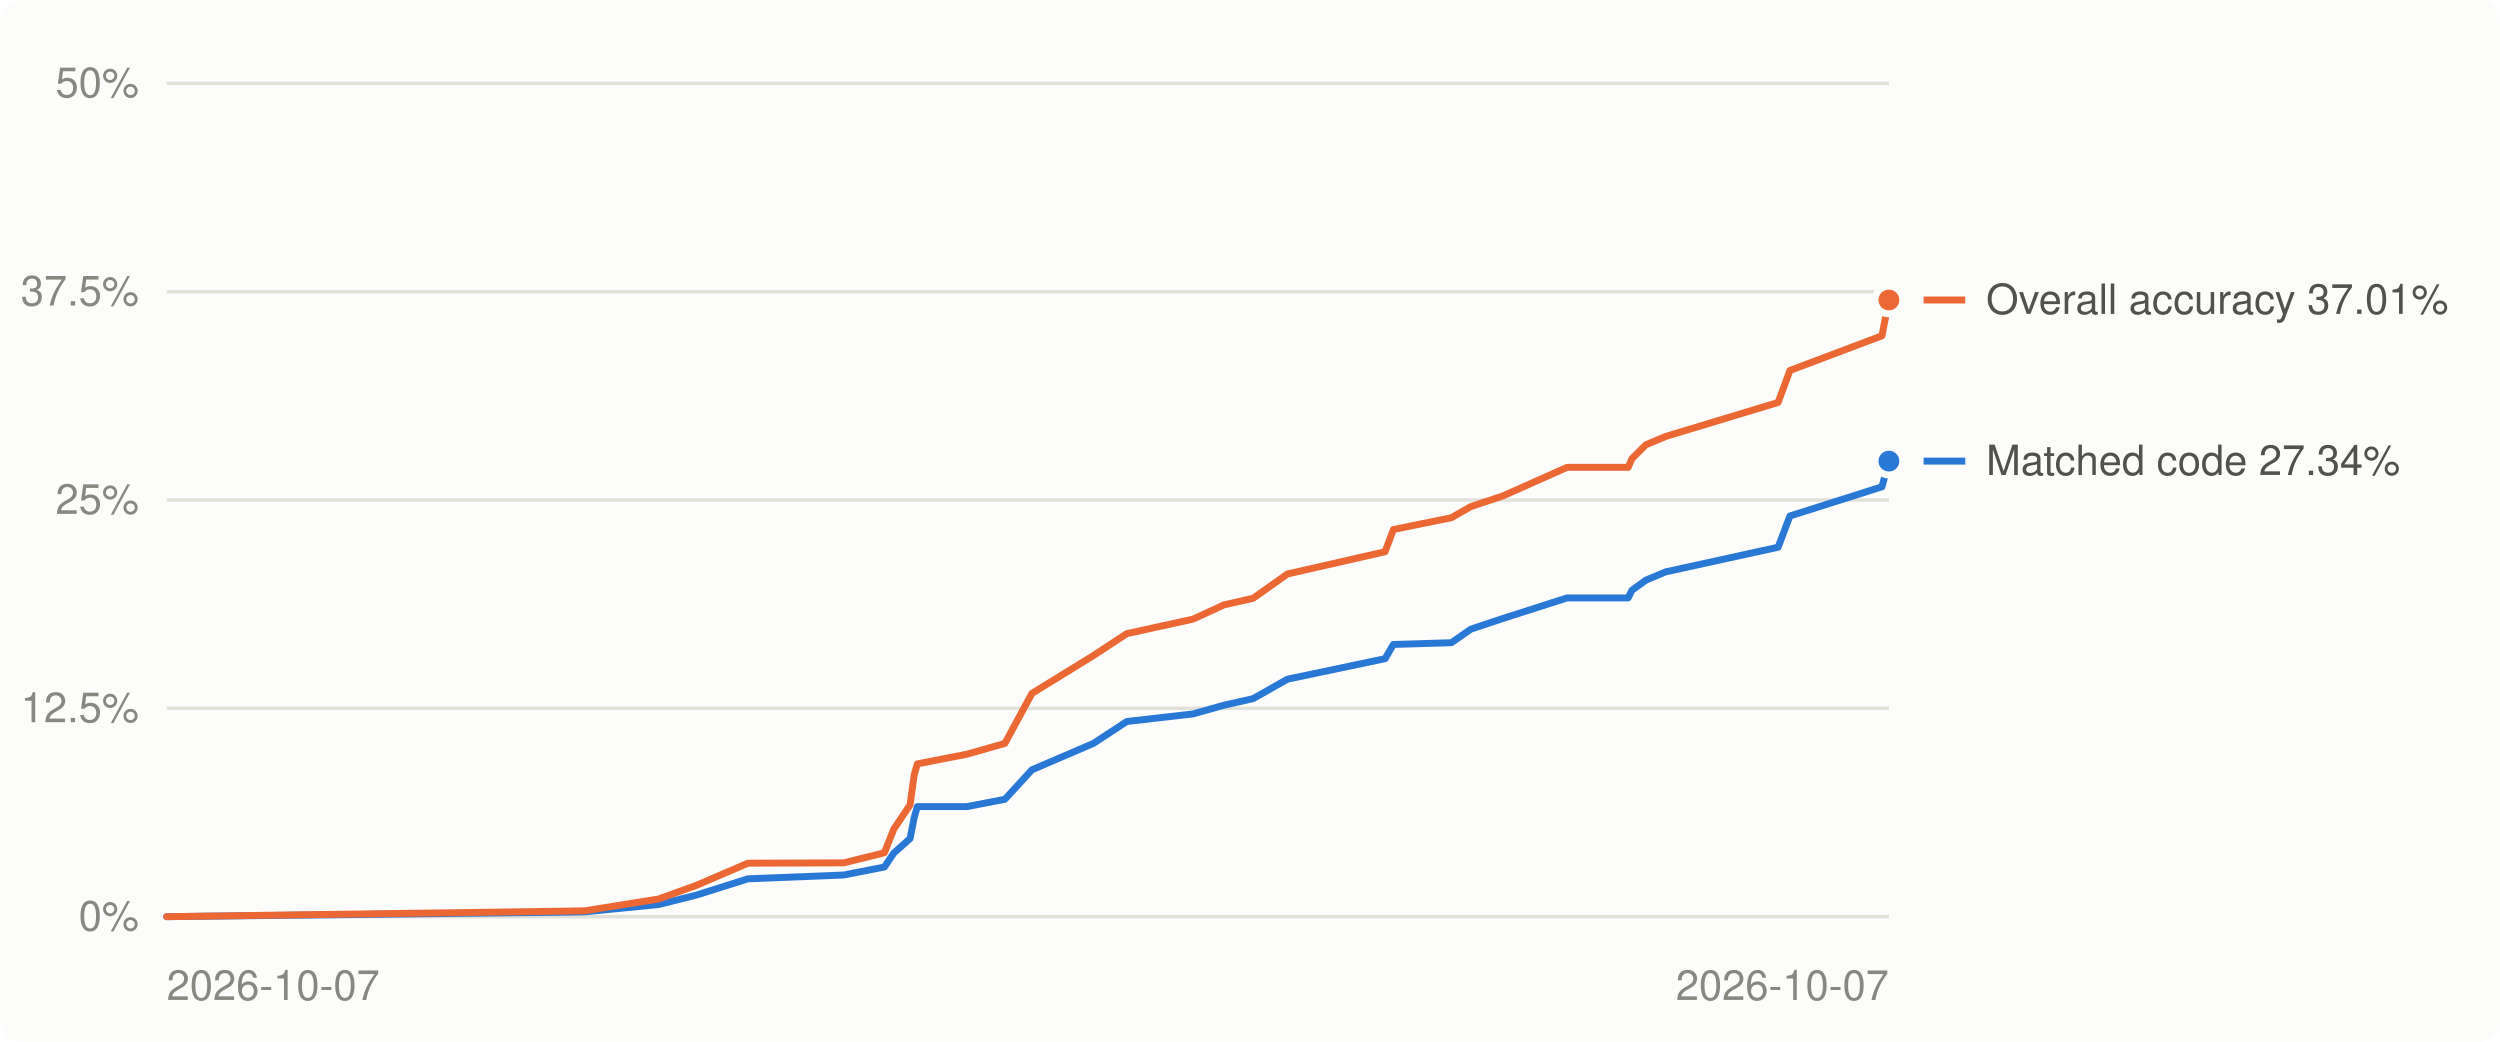
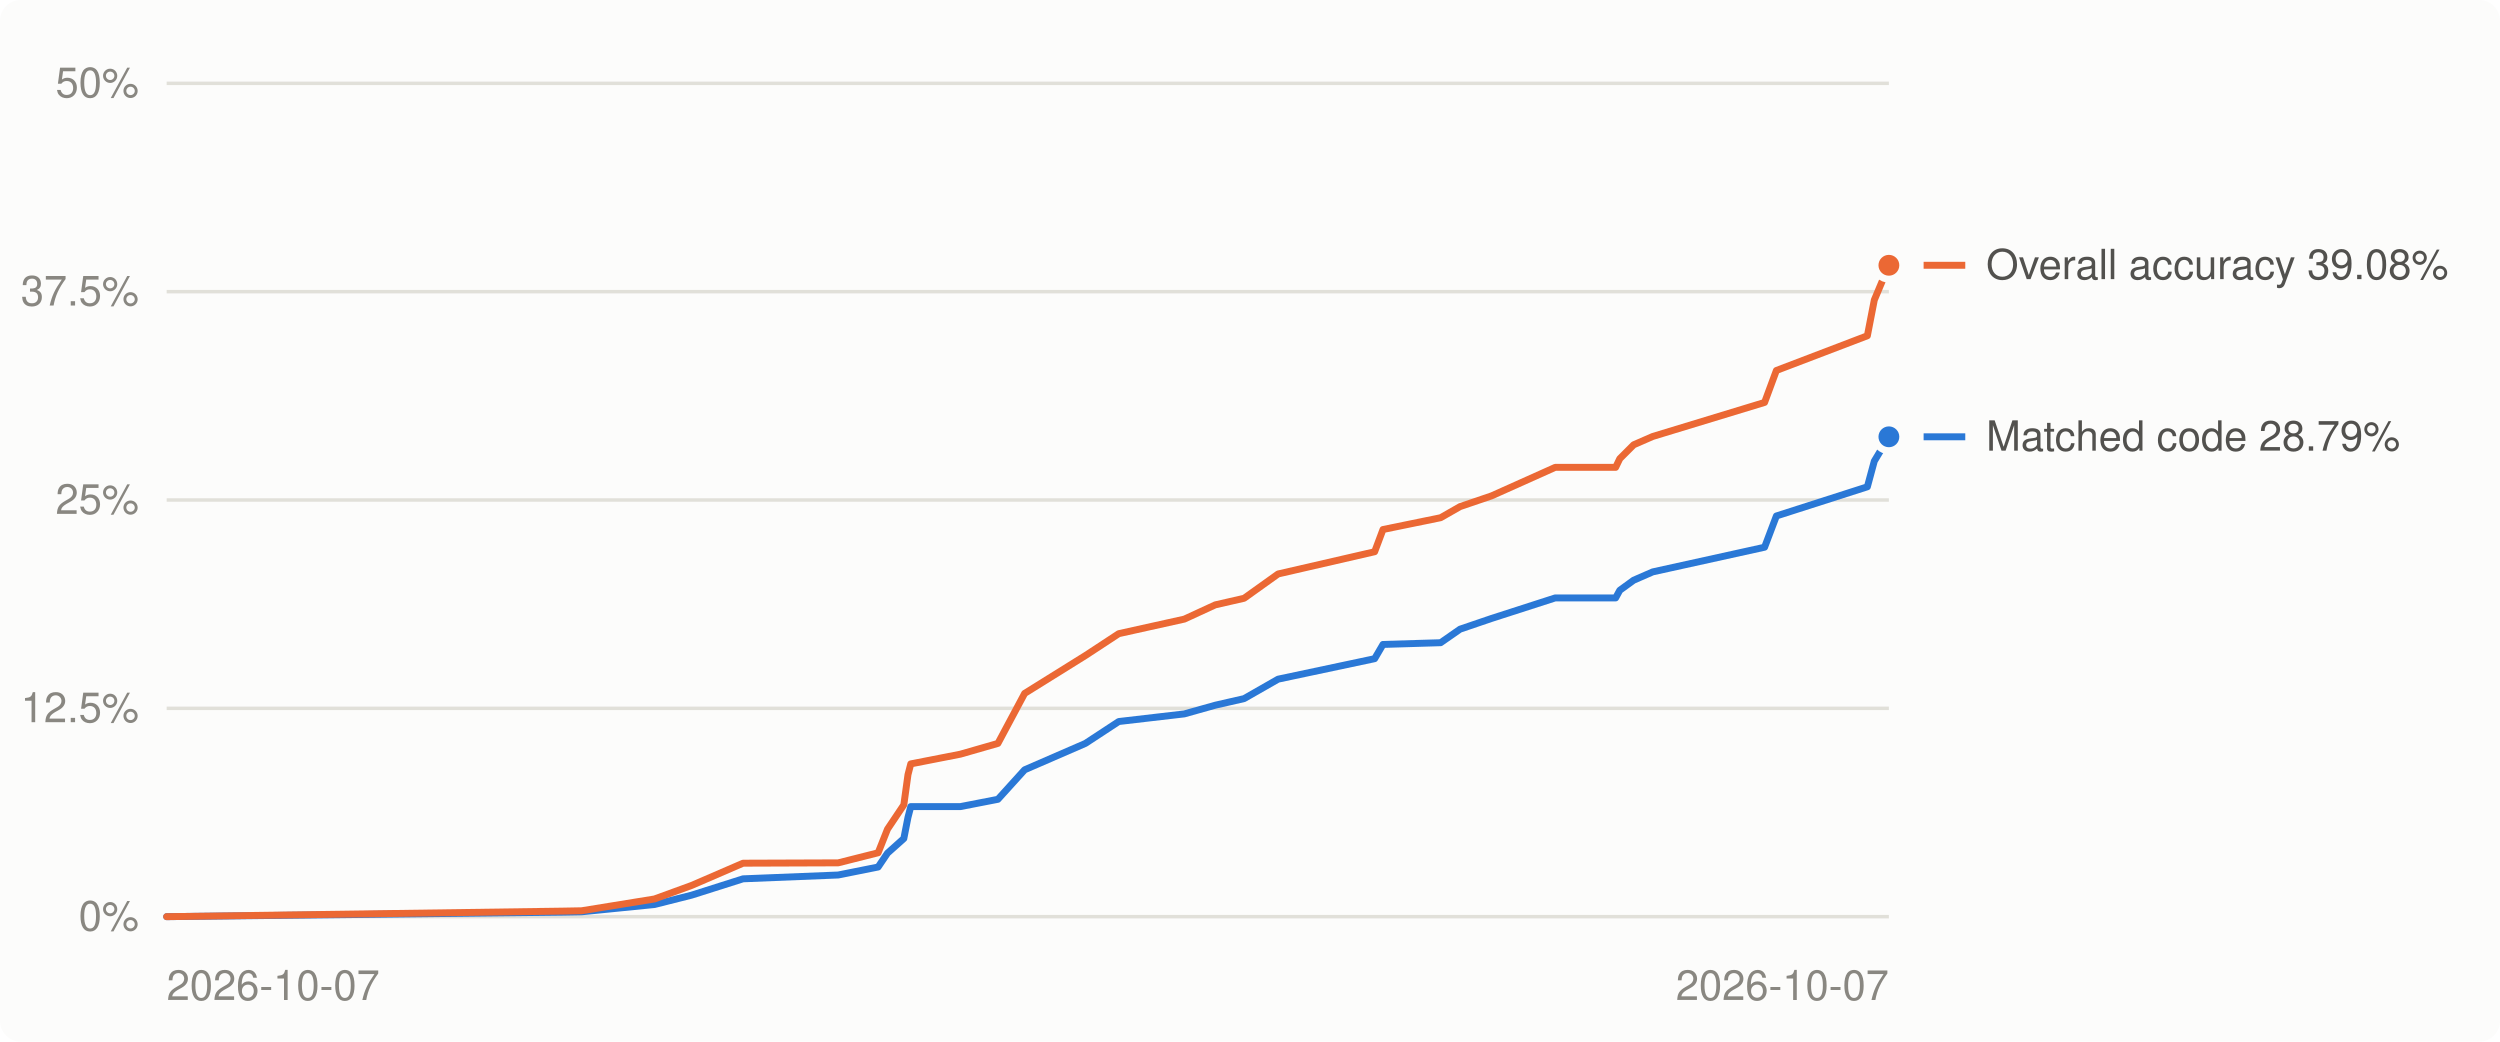
<svg xmlns="http://www.w3.org/2000/svg" viewBox="0 0 720 300" width="720" height="300" role="img" aria-label="Decompilation progress over time">
  <style>
.bg{fill:#fcfcfb}.grid{stroke:#e1e0d9}.muted{fill:#898781}.lbl{fill:#52514e}.ln0{stroke:#2a78d6}.dot0{fill:#2a78d6;stroke:#fcfcfb}.ln1{stroke:#eb6834}.dot1{fill:#eb6834;stroke:#fcfcfb}
@media (prefers-color-scheme: dark){.bg{fill:#1a1a19}.grid{stroke:#2c2c2a}.muted{fill:#898781}.lbl{fill:#c3c2b7}.ln0{stroke:#3987e5}.dot0{fill:#3987e5;stroke:#1a1a19}.ln1{stroke:#d95926}.dot1{fill:#d95926;stroke:#1a1a19}}
text{font:12px -apple-system,BlinkMacSystemFont,'Segoe UI',Helvetica,Arial,sans-serif}
</style>
  <rect class="bg" width="720" height="300" rx="6" />
  <line x1="48" x2="544" y1="264.0" y2="264.0" class="grid" stroke-width="1" />
  <text x="40" y="268.0" class="muted" text-anchor="end">0%</text>
  <line x1="48" x2="544" y1="204.0" y2="204.0" class="grid" stroke-width="1" />
  <text x="40" y="208.0" class="muted" text-anchor="end">12.5%</text>
  <line x1="48" x2="544" y1="144.0" y2="144.0" class="grid" stroke-width="1" />
  <text x="40" y="148.0" class="muted" text-anchor="end">25%</text>
  <line x1="48" x2="544" y1="84.0" y2="84.0" class="grid" stroke-width="1" />
  <text x="40" y="88.0" class="muted" text-anchor="end">37.5%</text>
  <line x1="48" x2="544" y1="24.0" y2="24.0" class="grid" stroke-width="1" />
  <text x="40" y="28.0" class="muted" text-anchor="end">50%</text>
  <text class="muted" x="48.0" y="288" text-anchor="start">2026-10-07</text>
  <text class="muted" x="544.0" y="288" text-anchor="end">2026-10-07</text>
-   <polyline points="48.0,264.0 163.2,262.7 168.5,262.6 189.7,260.5 200.5,257.8 215.4,253.1 243.0,252.0 254.7,249.7 257.4,245.7 262.1,241.5 263.3,235.4 264.2,232.3 278.5,232.3 289.4,230.2 297.2,221.7 314.9,214.1 324.5,207.8 343.6,205.6 352.5,203.1 360.9,201.2 370.8,195.6 398.9,189.7 401.3,185.6 418.0,185.1 423.6,181.2 432.9,178.1 451.3,172.2 468.9,172.2 470.0,170.0 474.0,167.1 479.7,164.7 512.1,157.6 515.5,148.6 542.0,140.2 544.0,132.8" fill="none" class="ln0" stroke-width="2" stroke-linejoin="round" stroke-linecap="round" />
-   <polyline points="48.0,264.0 163.2,262.4 168.5,262.3 189.7,258.9 200.5,255.0 215.4,248.6 243.0,248.5 254.7,245.6 257.4,238.8 262.1,231.8 263.3,223.1 264.2,220.0 278.5,217.2 289.4,214.1 297.2,199.7 314.9,188.8 324.5,182.5 343.6,178.3 352.5,174.2 360.9,172.3 370.8,165.3 398.9,158.9 401.3,152.5 418.0,149.1 423.6,145.9 432.9,142.8 451.3,134.6 468.9,134.6 470.0,132.1 474.0,128.1 479.7,125.7 512.1,115.9 515.5,106.7 542.0,96.7 544.0,86.4" fill="none" class="ln1" stroke-width="2" stroke-linejoin="round" stroke-linecap="round" />
-   <circle cx="544.0" cy="132.8" r="4" class="dot0" stroke-width="2" />
-   <circle cx="544.0" cy="86.4" r="4" class="dot1" stroke-width="2" />
-   <line x1="554" x2="566" y1="132.8" y2="132.8" class="ln0" stroke-width="2" />
-   <text class="lbl" x="572" y="136.8">Matched code 27.34%</text>
-   <line x1="554" x2="566" y1="86.4" y2="86.4" class="ln1" stroke-width="2" />
-   <text class="lbl" x="572" y="90.4">Overall accuracy 37.01%</text>
+   <polyline points="48.0,264.0 162.2,262.7 167.5,262.6 188.5,260.5 199.2,257.8 214.0,253.1 241.4,252.0 252.9,249.7 255.6,245.7 260.3,241.5 261.5,235.4 262.3,232.3 276.6,232.3 287.4,230.2 295.1,221.7 312.6,214.1 322.2,207.8 341.1,205.6 350.0,203.1 358.3,201.2 368.1,195.6 395.9,189.7 398.3,185.6 414.9,185.1 420.5,181.2 429.6,178.1 447.9,172.2 465.3,172.2 466.5,170.0 470.5,167.1 476.0,164.7 508.2,157.6 511.6,148.6 537.8,140.2 539.8,132.8 544.0,125.8" fill="none" class="ln0" stroke-width="2" stroke-linejoin="round" stroke-linecap="round" />
+   <polyline points="48.0,264.0 162.2,262.4 167.5,262.3 188.5,258.9 199.2,255.0 214.0,248.6 241.4,248.5 252.9,245.6 255.6,238.8 260.3,231.8 261.5,223.1 262.3,220.0 276.6,217.2 287.4,214.1 295.1,199.7 312.6,188.8 322.2,182.5 341.1,178.3 350.0,174.2 358.3,172.3 368.1,165.3 395.9,158.9 398.3,152.5 414.9,149.1 420.5,145.9 429.6,142.8 447.9,134.6 465.3,134.6 466.5,132.1 470.5,128.1 476.0,125.7 508.2,115.9 511.6,106.7 537.8,96.7 539.8,86.4 544.0,76.4" fill="none" class="ln1" stroke-width="2" stroke-linejoin="round" stroke-linecap="round" />
+   <circle cx="544.0" cy="125.8" r="4" class="dot0" stroke-width="2" />
+   <circle cx="544.0" cy="76.4" r="4" class="dot1" stroke-width="2" />
+   <line x1="554" x2="566" y1="125.8" y2="125.8" class="ln0" stroke-width="2" />
+   <text class="lbl" x="572" y="129.8">Matched code 28.79%</text>
+   <line x1="554" x2="566" y1="76.4" y2="76.4" class="ln1" stroke-width="2" />
+   <text class="lbl" x="572" y="80.4">Overall accuracy 39.08%</text>
</svg>
